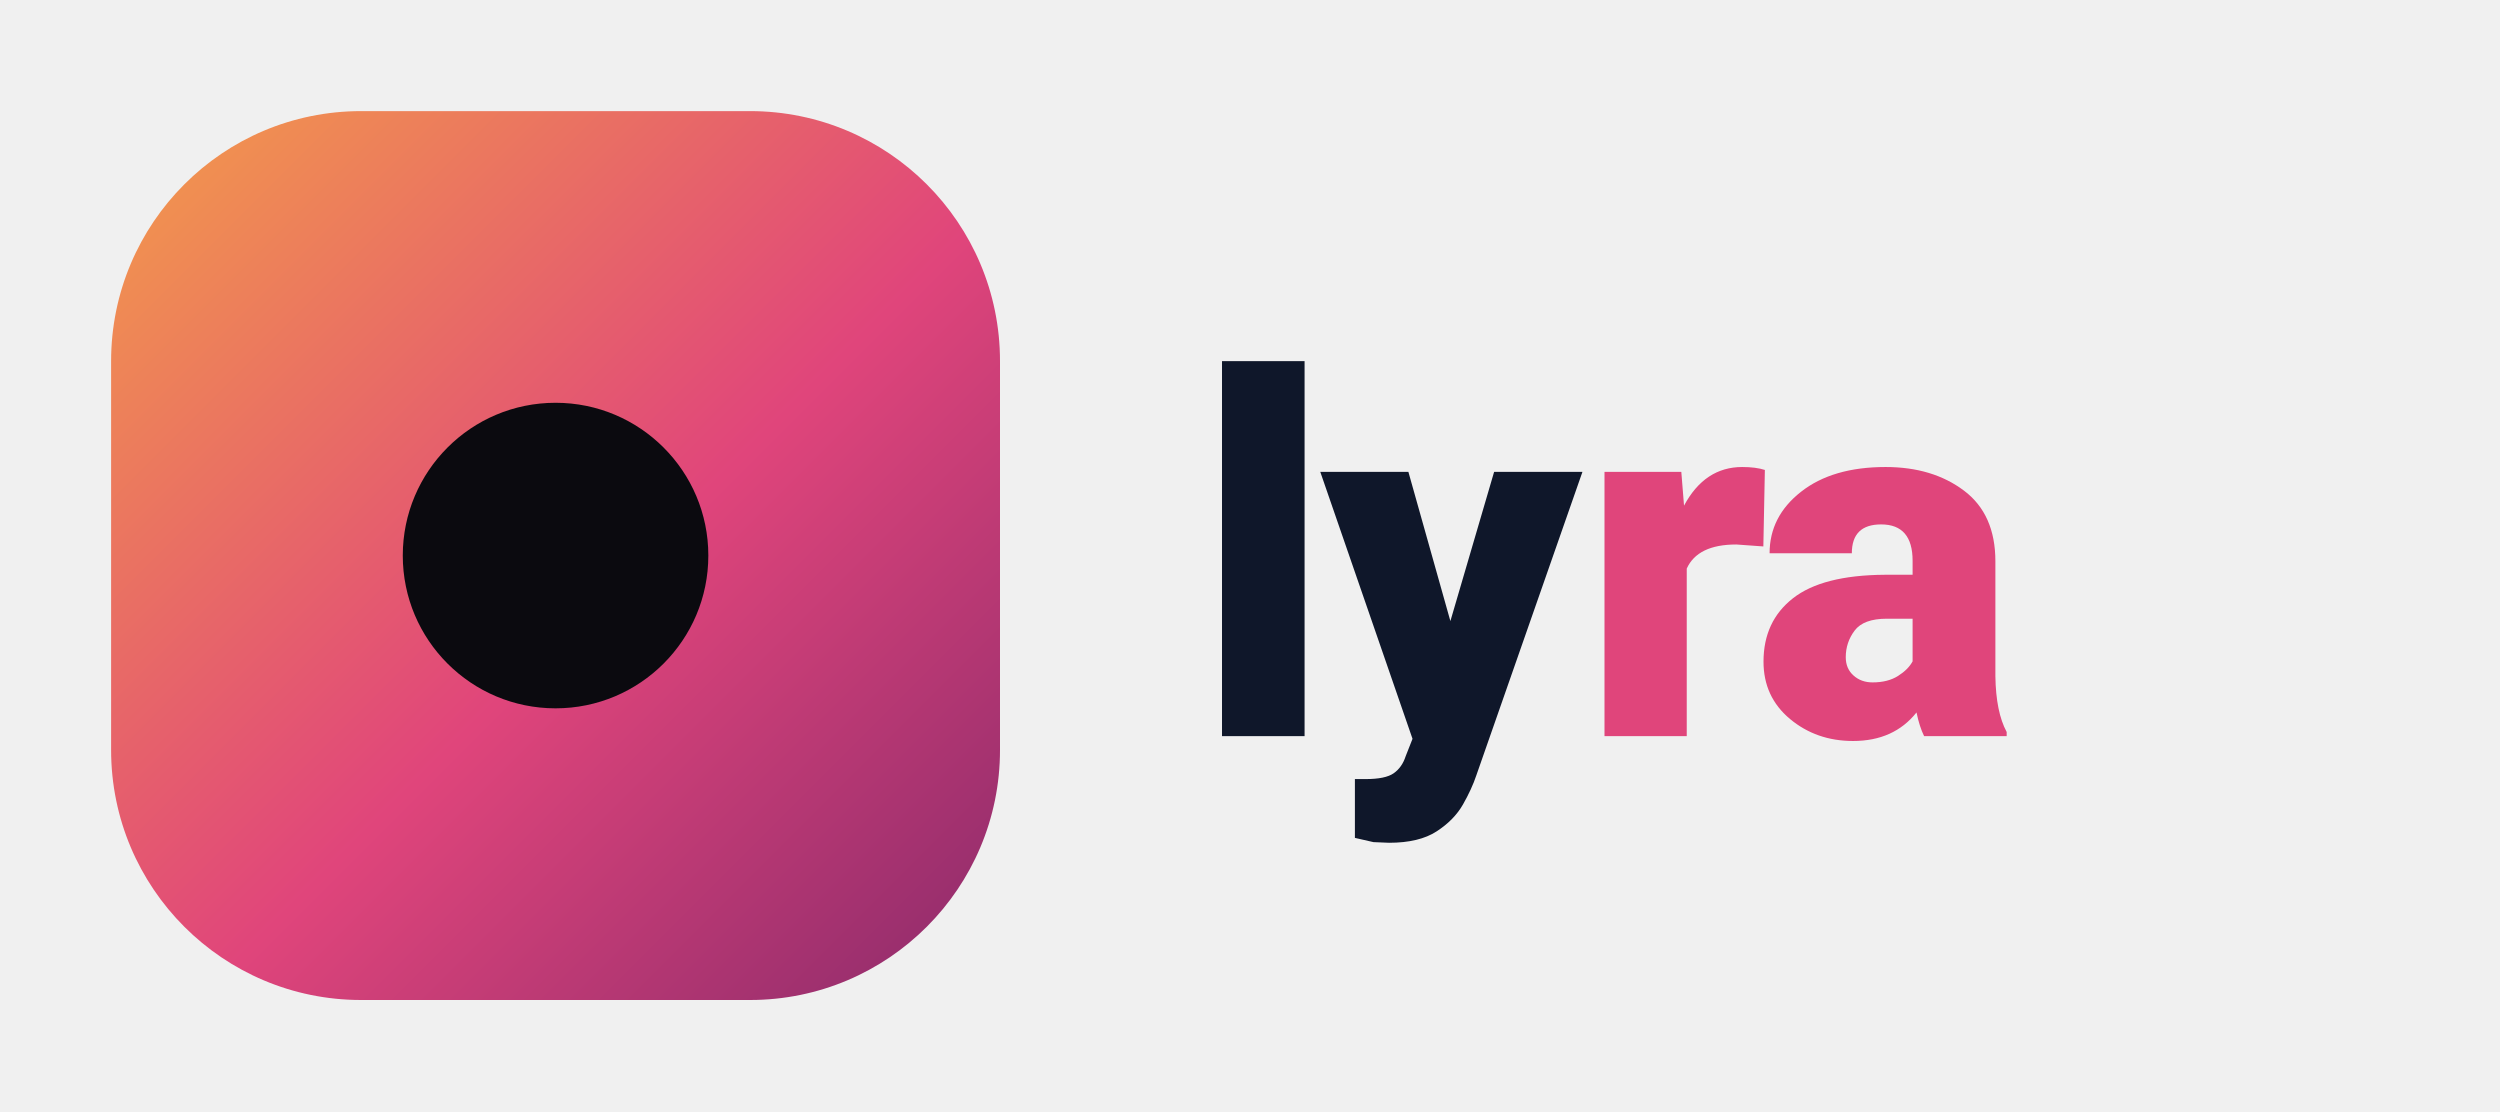
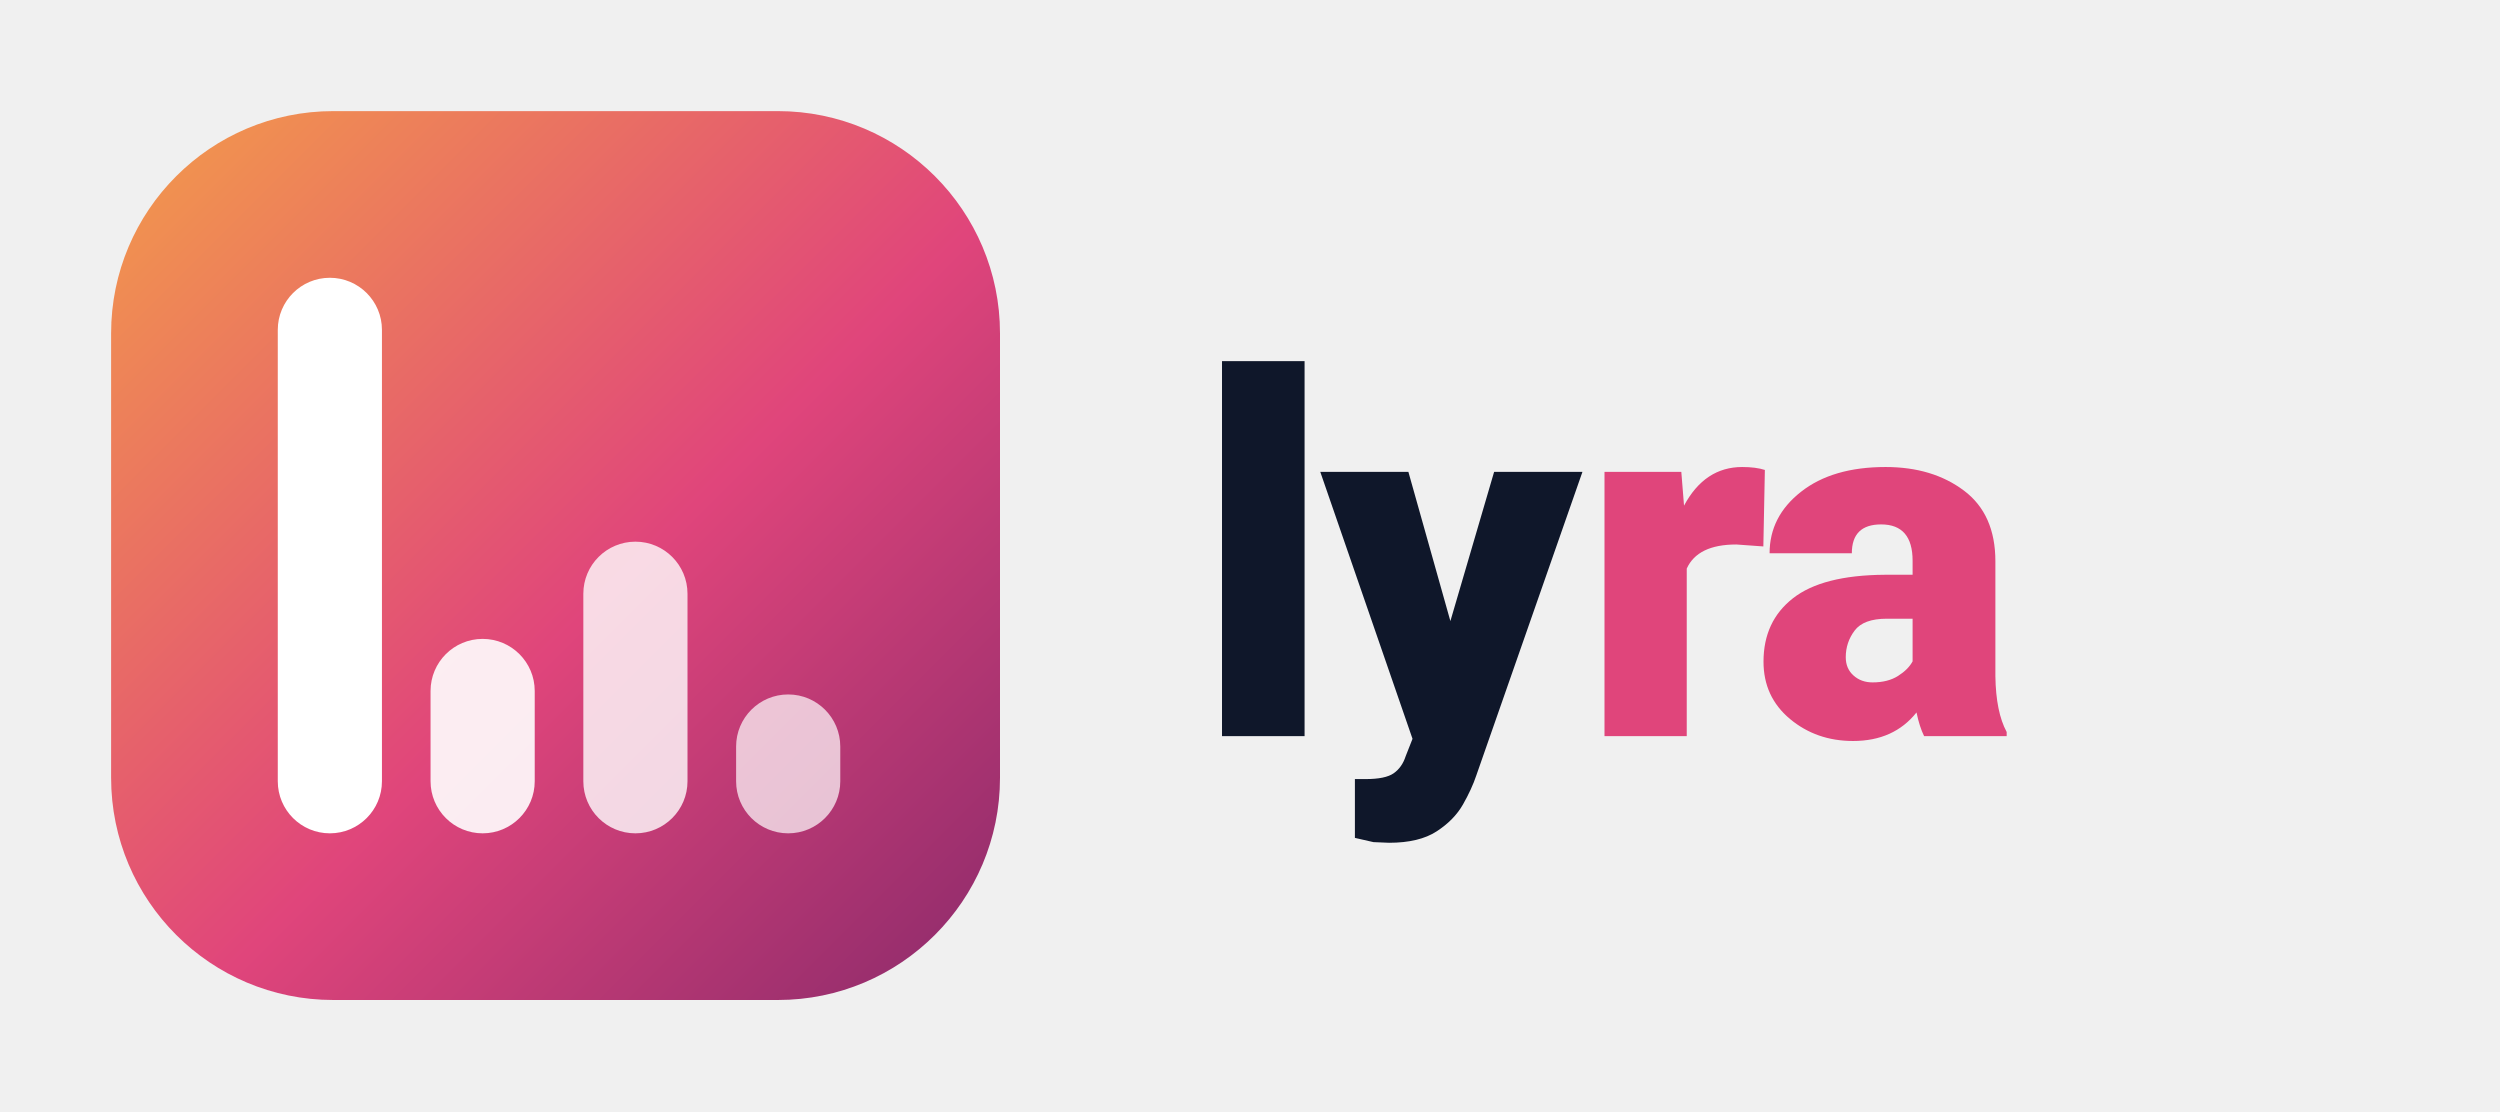
<svg xmlns="http://www.w3.org/2000/svg" width="360" height="160" viewBox="0 0 360 160" role="img" aria-label="lyra">
  <defs>
    <linearGradient id="bg" x1="0" y1="0" x2="1" y2="1">
      <stop offset="0" stop-color="#F39C4A" />
      <stop offset="0.55" stop-color="#E0457B" />
      <stop offset="1" stop-color="#8B2A6B" />
    </linearGradient>
  </defs>
  <g transform="translate(16 16)">
-     <rect width="128" height="128" rx="36" fill="url(#bg)" />
-     <circle cx="64" cy="64" r="22" fill="#0B0A0F" />
+     <rect width="128" height="128" rx="32" fill="url(#bg)" />
+     <g fill="#FFFFFF">
+       <rect x="24" y="24" width="15" height="80" rx="7.5" />
+       <rect x="46" y="76" width="15" height="28" rx="7.5" fill-opacity="0.9" />
+       <rect x="68" y="62" width="15" height="42" rx="7.5" fill-opacity="0.8" />
+       <rect x="90" y="84" width="15" height="20" rx="7.5" fill-opacity="0.7" />
+     </g>
  </g>
  <text x="172" y="106" font-family="ui-sans-serif, system-ui, -apple-system, 'Segoe UI', Roboto, Helvetica, Arial, sans-serif" font-size="72" font-weight="800" letter-spacing="-1.5" fill="#0F172A">ly<tspan fill="#E0457B">ra</tspan>
  </text>
</svg>
